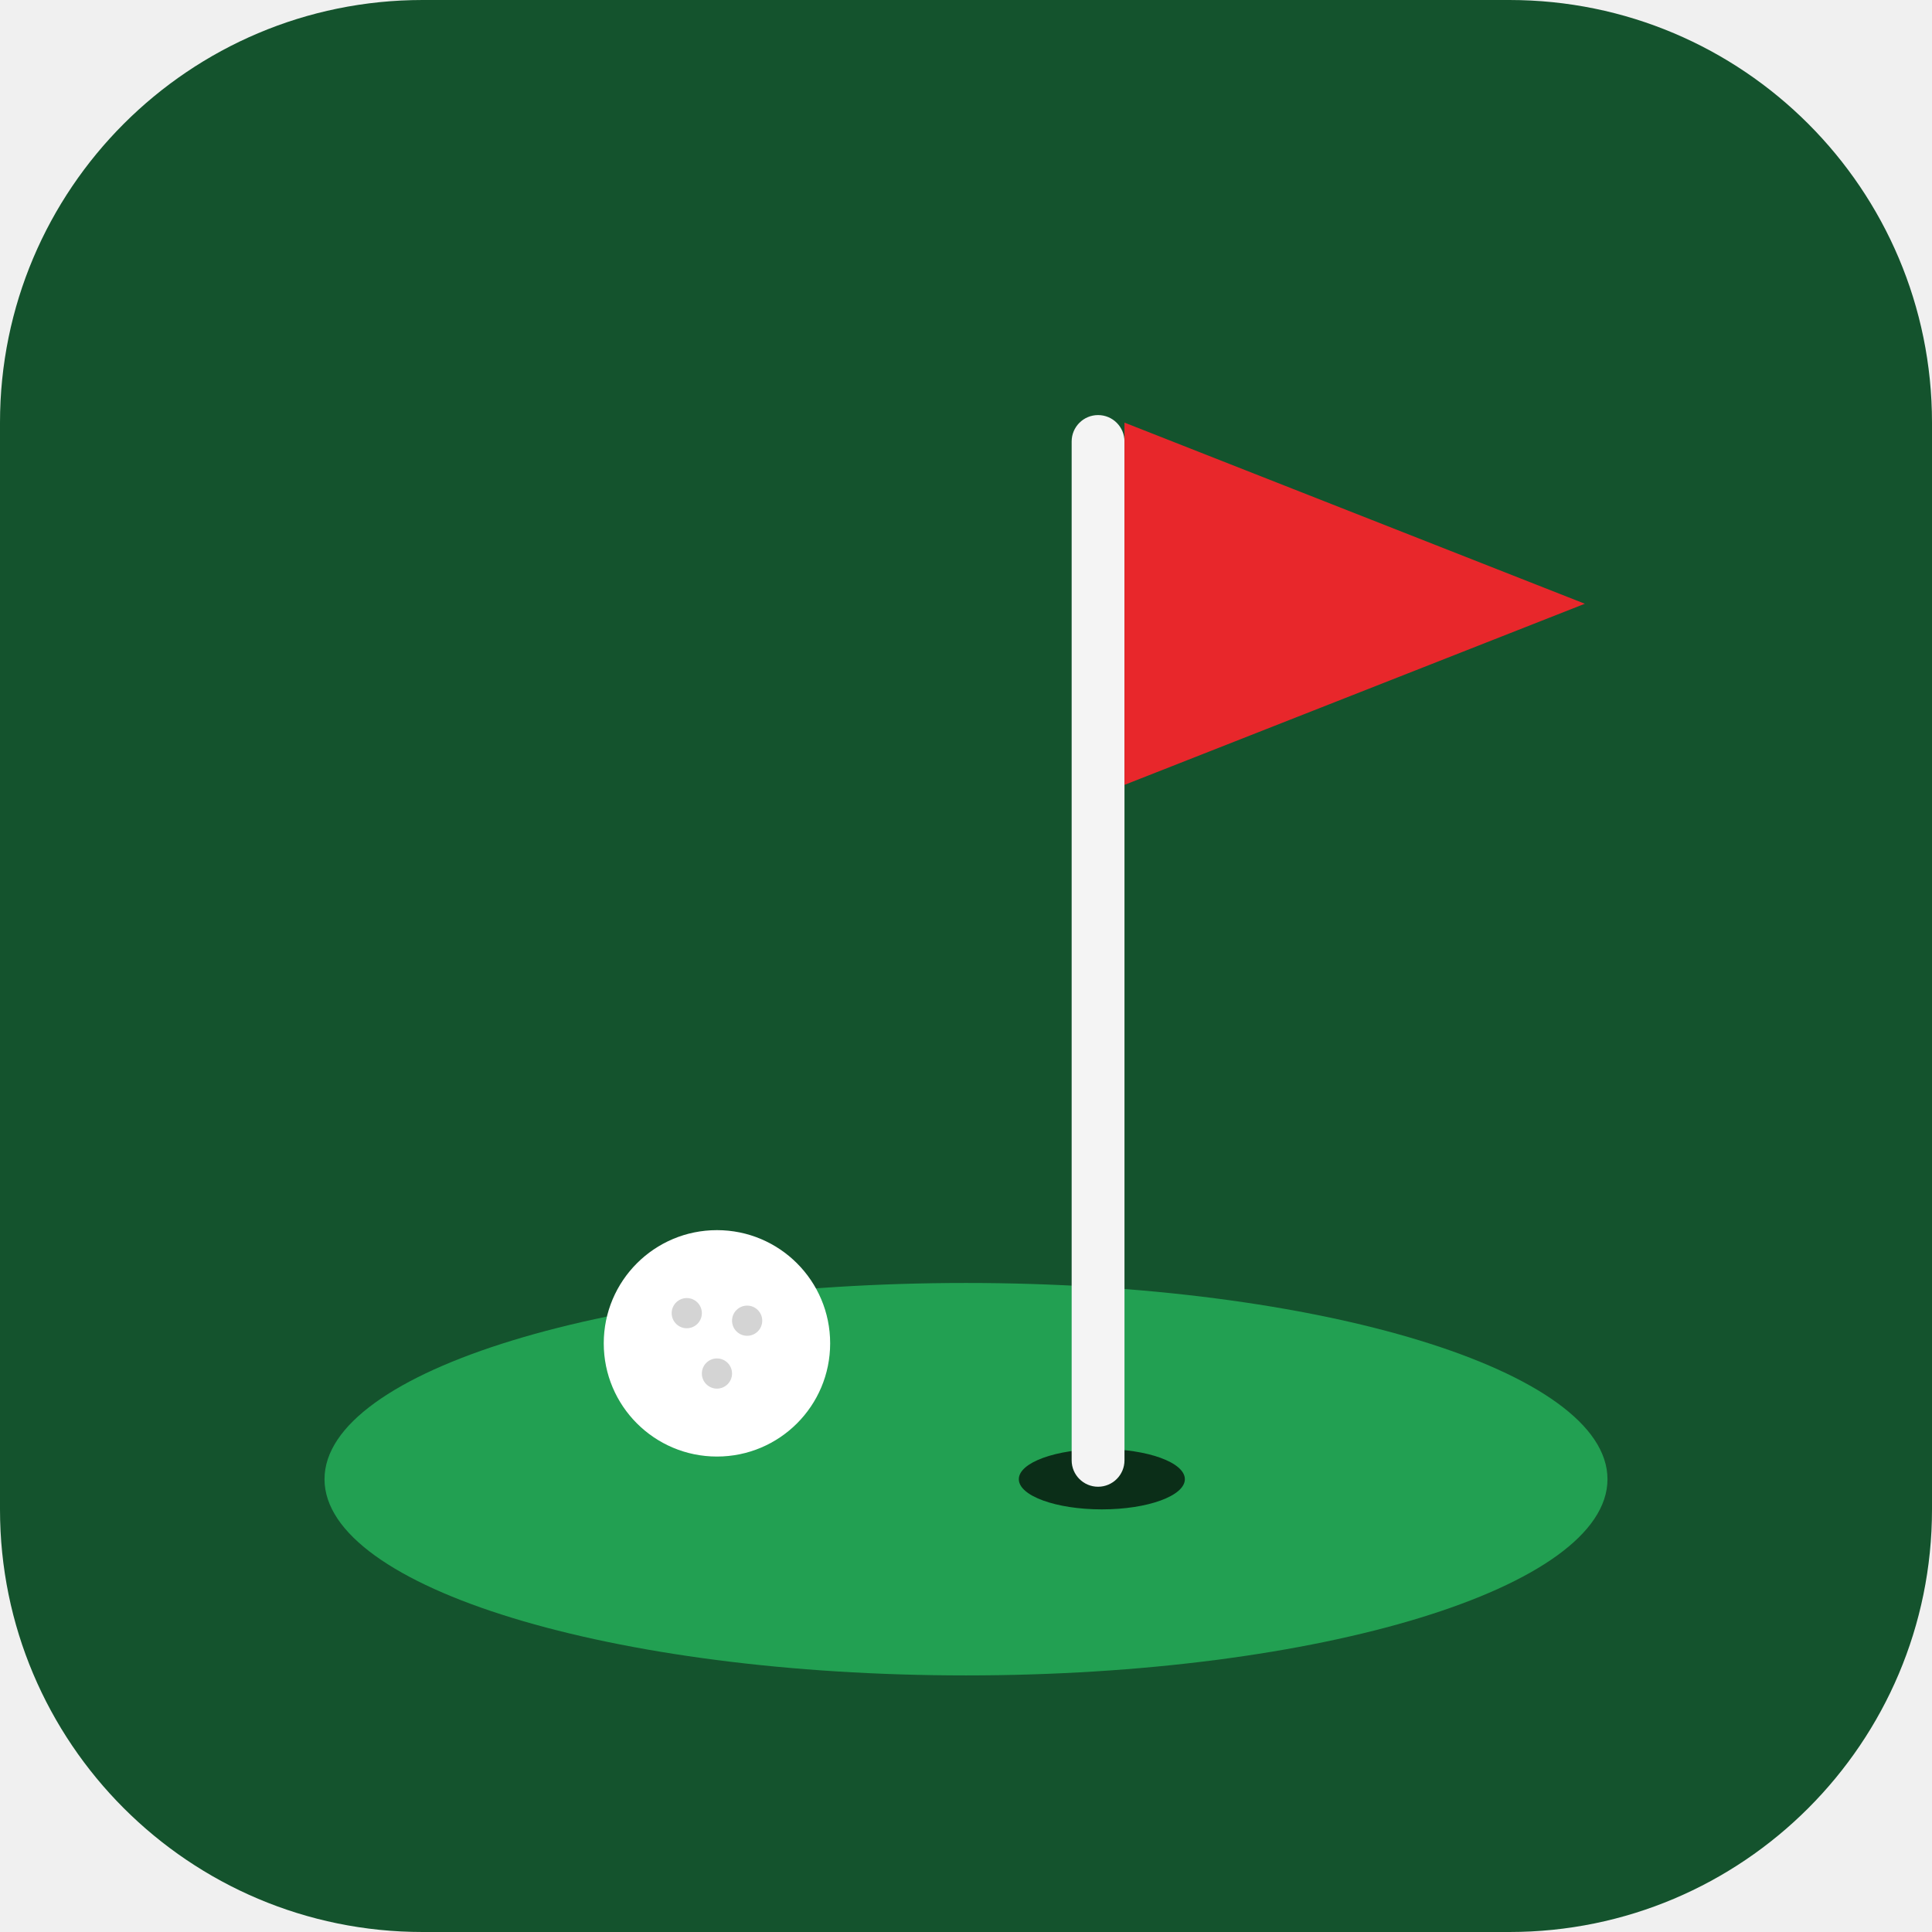
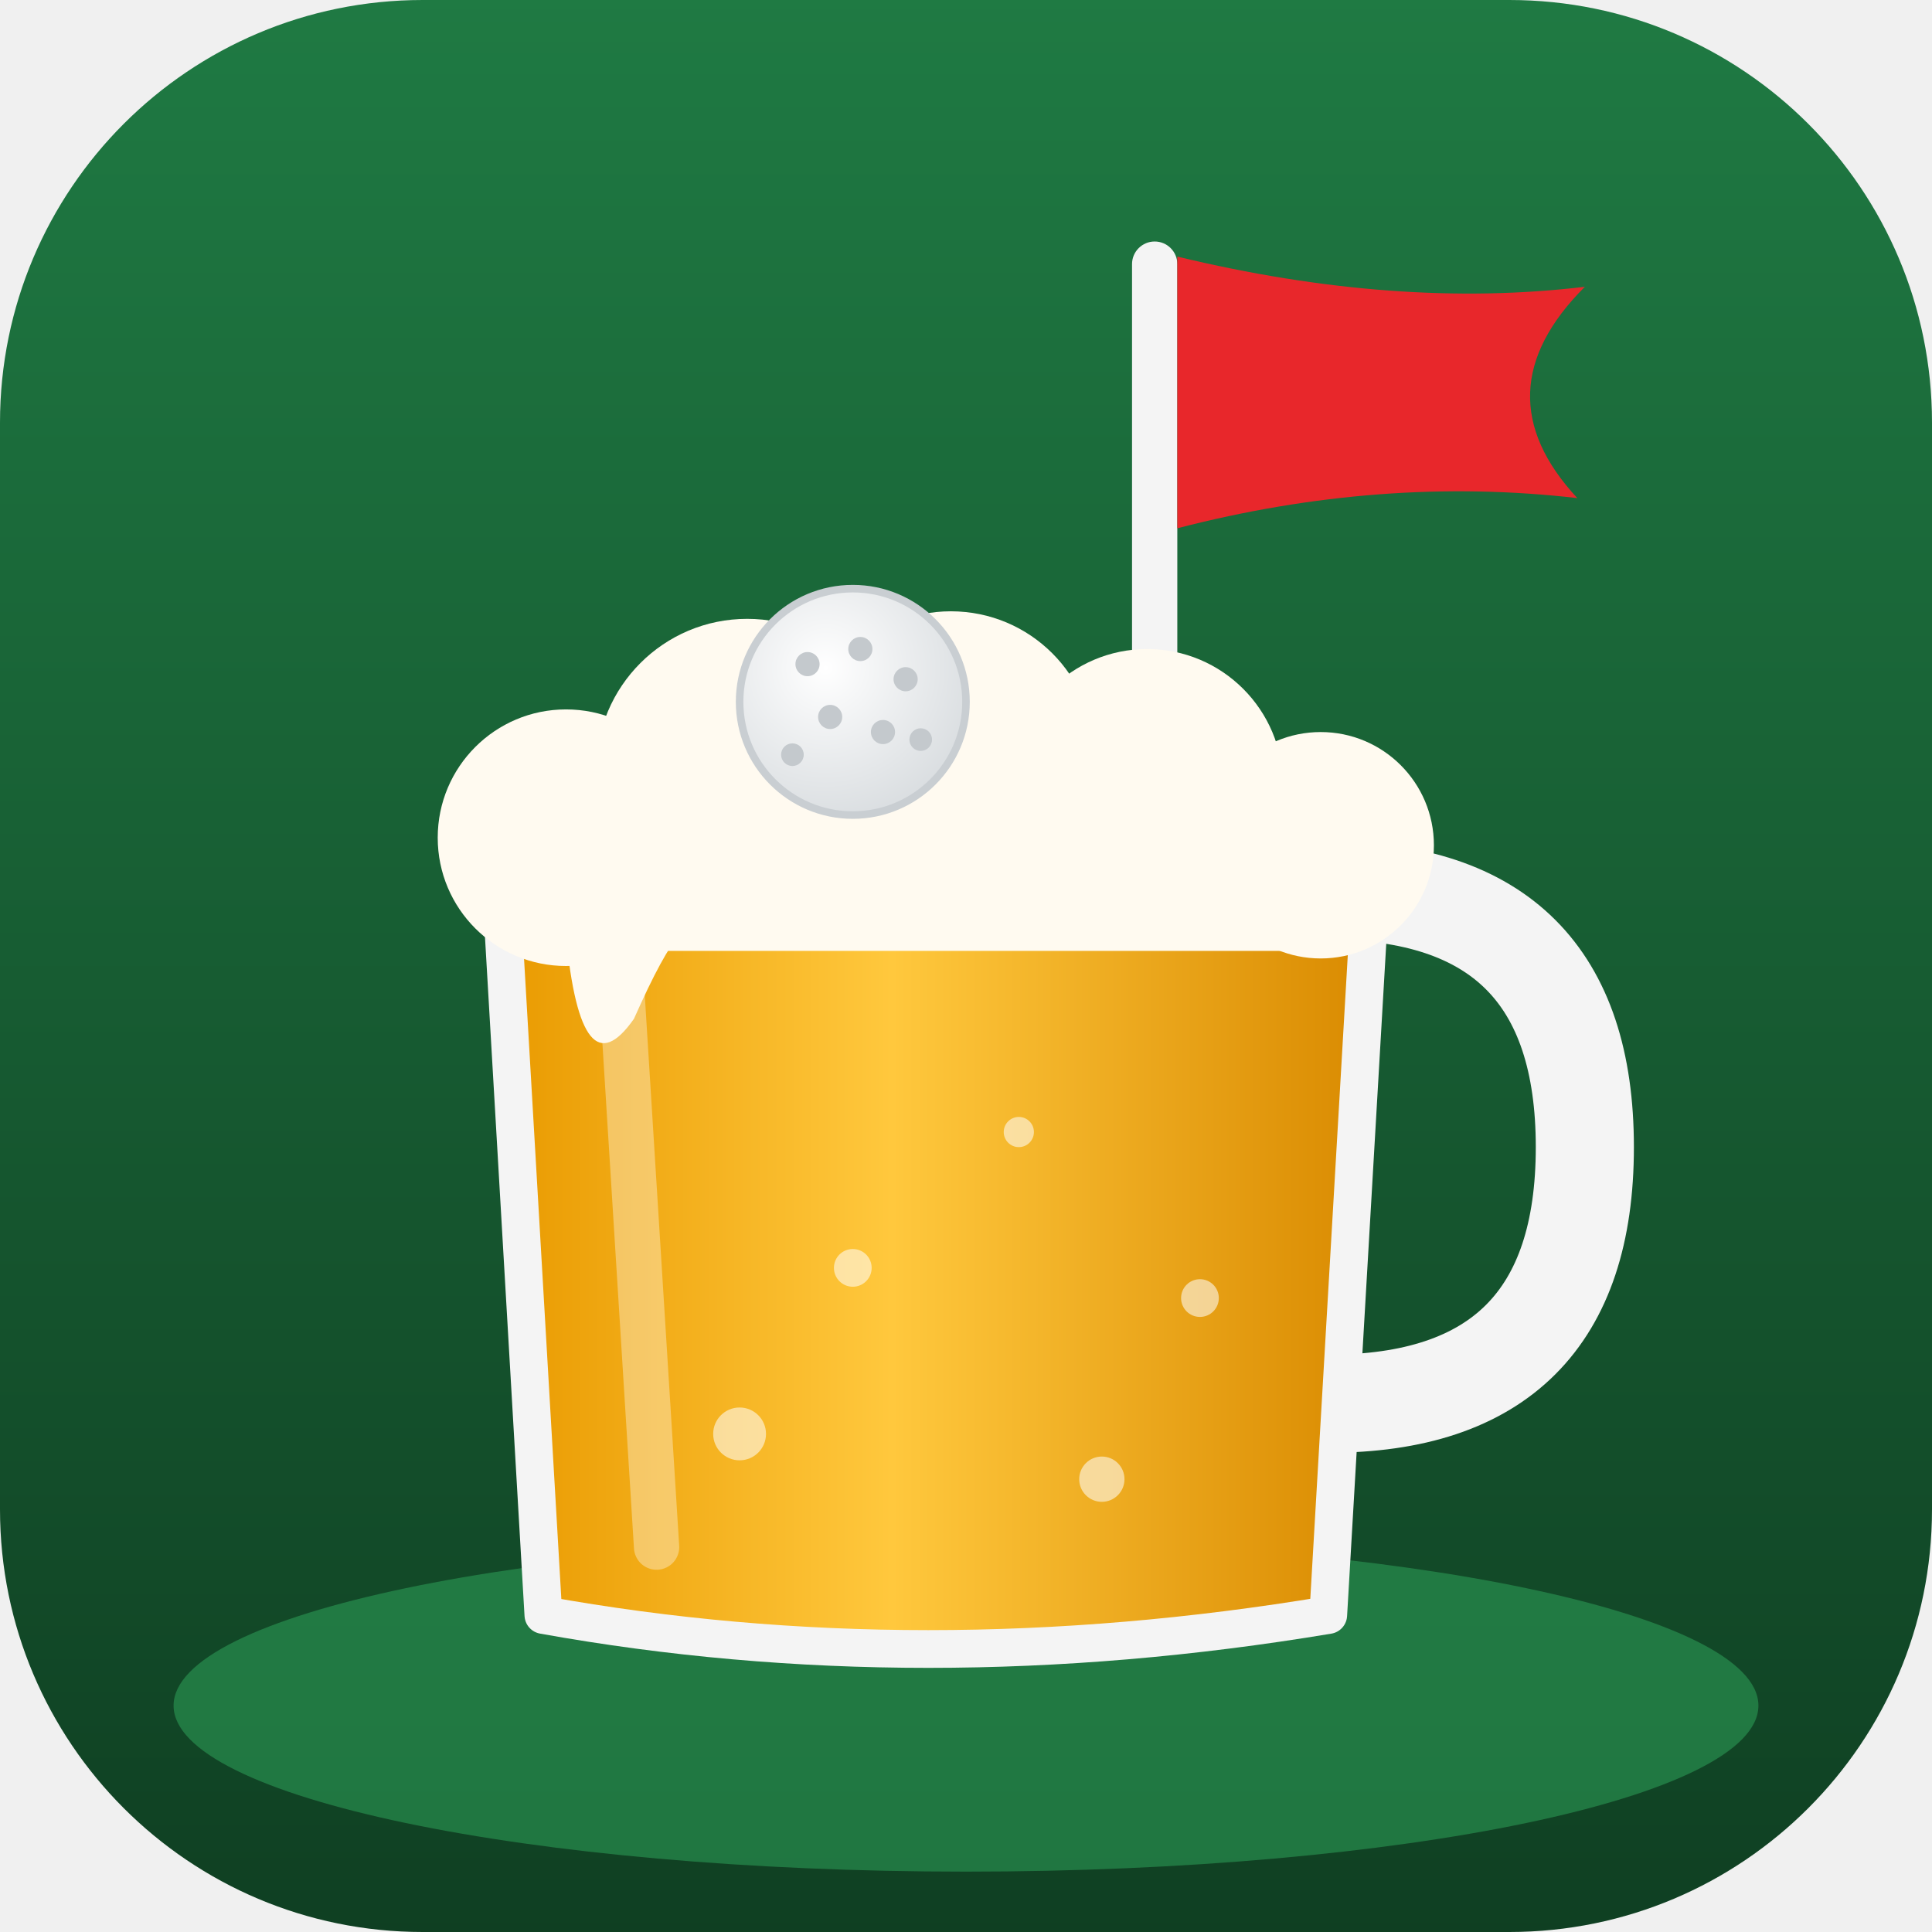
<svg xmlns="http://www.w3.org/2000/svg" viewBox="0 0 512 512">
-   <rect width="512" height="512" rx="112" fill="#14532d" />
-   <ellipse cx="256" cy="392" rx="170" ry="52" fill="#22a052" />
-   <ellipse cx="292" cy="392" rx="22" ry="8" fill="#0b2e18" />
-   <rect x="284" y="110" width="14" height="284" rx="7" fill="#f4f4f4" />
-   <path d="M298 112 L420 160 L298 208 Z" fill="#e8272b" />
-   <circle cx="190" cy="356" r="30" fill="#fff" />
-   <circle cx="182" cy="348" r="4" fill="#d4d4d4" />
-   <circle cx="198" cy="350" r="4" fill="#d4d4d4" />
-   <circle cx="190" cy="364" r="4" fill="#d4d4d4" />
+   <defs>
+     <linearGradient id="bg" x1="0" y1="0" x2="0" y2="1">
+       <stop offset="0" stop-color="#1f7a43" />
+       <stop offset="1" stop-color="#0f3f22" />
+     </linearGradient>
+     <linearGradient id="beer" x1="0" x2="1">
+       <stop offset="0" stop-color="#e99a00" />
+       <stop offset=".45" stop-color="#ffc83d" />
+       <stop offset="1" stop-color="#d98a00" />
+     </linearGradient>
+     <radialGradient id="ball" cx=".38" cy=".35" r=".7">
+       <stop offset="0" stop-color="#fff" />
+       <stop offset="1" stop-color="#d9dde0" />
+     </radialGradient>
+   </defs>
+   <rect width="512" height="512" rx="112" fill="url(#bg)" />
+   <ellipse cx="256" cy="452" rx="210" ry="44" fill="#2ea25a" opacity=".55" />
+   <rect x="300" y="64" width="12" height="232" rx="6" fill="#f4f4f4" />
+   <path d="M312 68 Q370 82 420 76 Q392 104 418 132 Q366 126 312 140 Z" fill="#e8272b" />
+   <path d="M352 236 Q420 236 420 304 Q420 372 352 372" fill="none" stroke="#f4f4f4" stroke-width="26" stroke-linecap="round" />
+   <path d="M132 222 L364 222 L352 428 Q244 446 144 428 Z" fill="url(#beer)" />
+   <g fill="#fff" opacity=".55">
+     <circle cx="196" cy="380" r="7" />
+     <circle cx="226" cy="336" r="5" />
+     <circle cx="292" cy="392" r="6" />
+     <circle cx="270" cy="300" r="4" />
+     <circle cx="318" cy="344" r="5" />
+   </g>
+   <path d="M164 250 L174 410" stroke="#fff" stroke-width="12" stroke-linecap="round" opacity=".35" />
+   <path d="M132 222 L364 222 L352 428 Q244 446 144 428 Z" fill="none" stroke="#f4f4f4" stroke-width="10" stroke-linejoin="round" />
+   <g fill="#fffaf0">
+     <circle cx="150" cy="222" r="34" />
+     <circle cx="198" cy="204" r="40" />
+     <circle cx="252" cy="200" r="38" />
+     <circle cx="304" cy="208" r="36" />
+     <circle cx="350" cy="224" r="30" />
+     <rect x="124" y="214" width="250" height="38" rx="18" />
+     <path d="M150 248 Q154 290 168 270 Q176 252 180 248 Z" />
+   </g>
+   <circle cx="226" cy="186" r="30" fill="url(#ball)" stroke="#c9ced2" stroke-width="2" />
+   <g fill="#c4c9cd">
+     <circle cx="214" cy="176" r="3.2" />
+     <circle cx="228" cy="172" r="3.2" />
+     <circle cx="240" cy="180" r="3.2" />
+     <circle cx="220" cy="190" r="3.2" />
+     <circle cx="234" cy="194" r="3.2" />
+     <circle cx="210" cy="200" r="3" />
+     <circle cx="244" cy="196" r="3" />
+   </g>
</svg>
